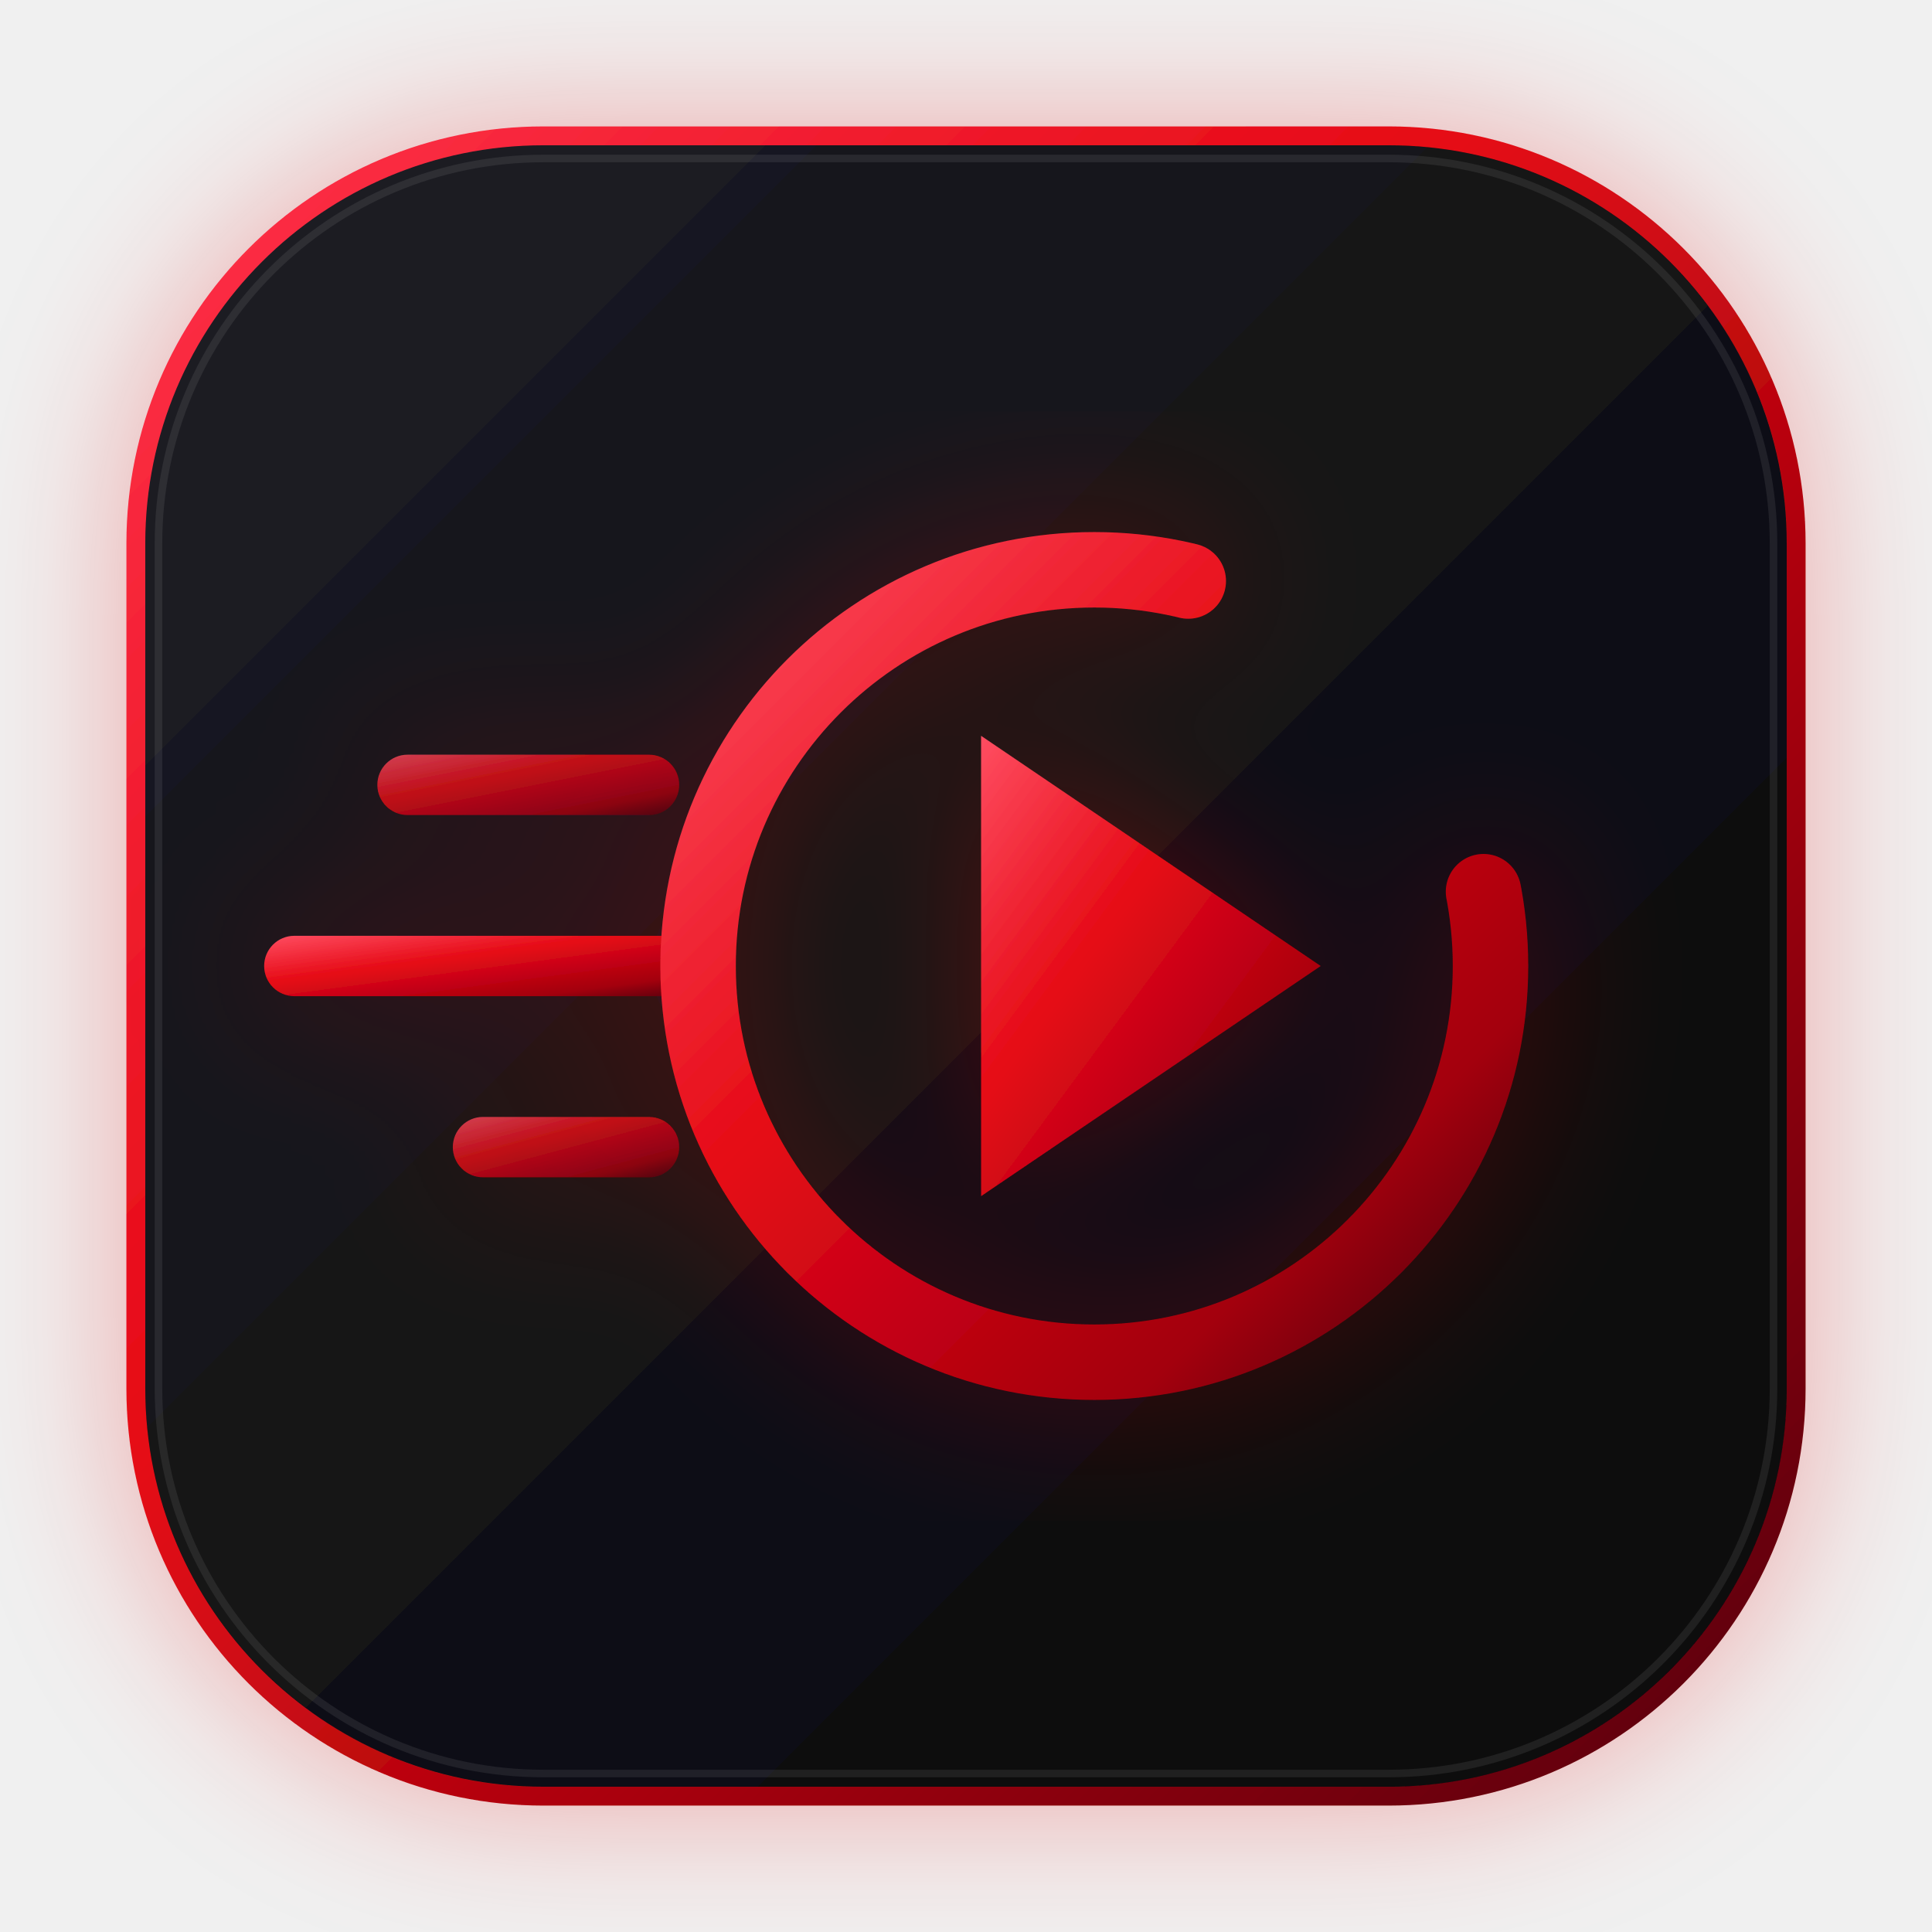
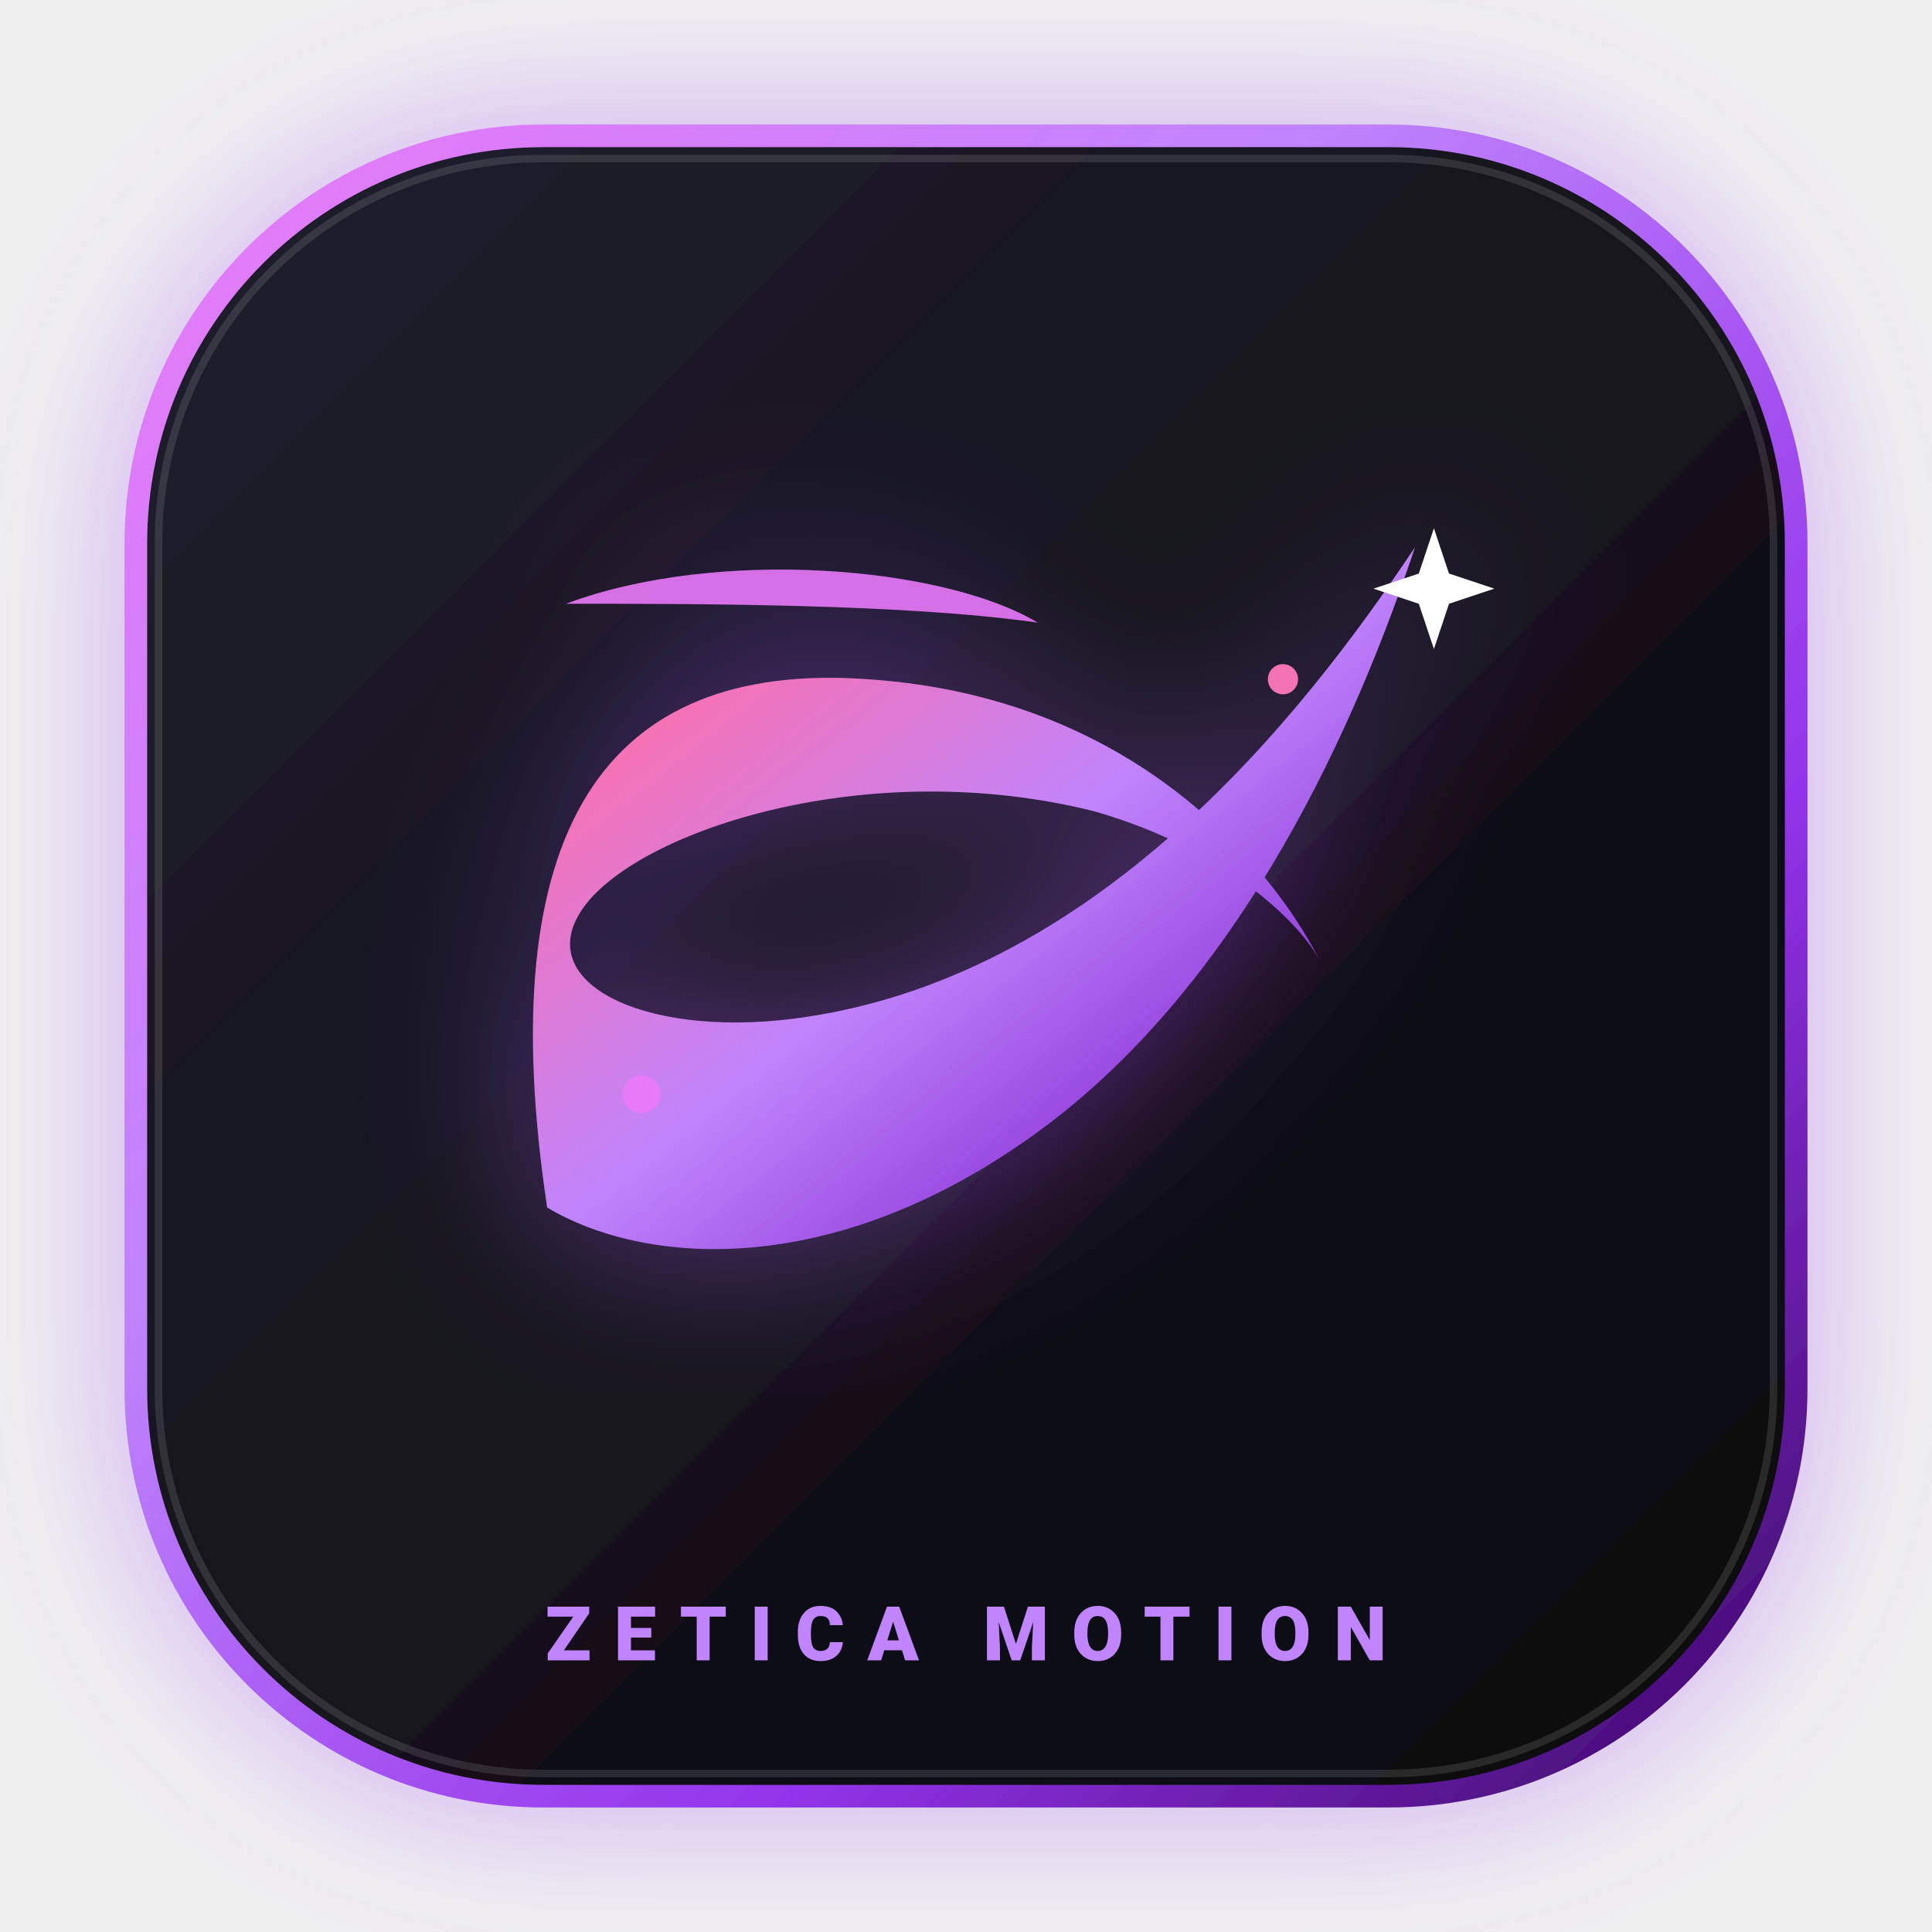
<svg xmlns="http://www.w3.org/2000/svg" viewBox="0 0 512 512" width="512" height="512">
  <defs>
-     <linearGradient id="bgPlate" x1="0%" y1="0%" x2="100%" y2="100%">
-       <stop offset="0%" stop-color="#1E1E26" />
-       <stop offset="50%" stop-color="#121216" />
-       <stop offset="100%" stop-color="#08080A" />
+     <linearGradient id="chassisGrad" x1="0%" y1="0%" x2="100%" y2="100%">
+       <stop offset="0%" stop-color="#211F2D" />
+       <stop offset="50%" stop-color="#14131C" />
+       <stop offset="100%" stop-color="#09080E" />
    </linearGradient>
-     <linearGradient id="rimGlow" x1="0%" y1="0%" x2="100%" y2="100%">
-       <stop offset="0%" stop-color="#FF334B" />
-       <stop offset="40%" stop-color="#E50914" />
-       <stop offset="100%" stop-color="#550009" />
+     <linearGradient id="violetRim" x1="0%" y1="0%" x2="100%" y2="100%">
+       <stop offset="0%" stop-color="#E879F9" />
+       <stop offset="35%" stop-color="#C084FC" />
+       <stop offset="70%" stop-color="#9333EA" />
+       <stop offset="100%" stop-color="#3B0764" />
    </linearGradient>
-     <linearGradient id="crimsonGrad" x1="0%" y1="0%" x2="100%" y2="100%">
-       <stop offset="0%" stop-color="#FF4D61" />
-       <stop offset="40%" stop-color="#E50914" />
-       <stop offset="80%" stop-color="#A30010" />
-       <stop offset="100%" stop-color="#4D0008" />
+     <linearGradient id="motionGlow" x1="0%" y1="0%" x2="100%" y2="100%">
+       <stop offset="0%" stop-color="#FFFFFF" />
+       <stop offset="20%" stop-color="#F472B6" />
+       <stop offset="50%" stop-color="#C084FC" />
+       <stop offset="85%" stop-color="#7E22CE" />
+       <stop offset="100%" stop-color="#3B0764" />
    </linearGradient>
-     <filter id="shadow" x="-20%" y="-20%" width="140%" height="140%">
-       <feDropShadow dx="0" dy="12" stdDeviation="16" flood-color="#000000" flood-opacity="0.75" />
-       <feDropShadow dx="0" dy="0" stdDeviation="20" flood-color="#E50914" flood-opacity="0.3" />
+     <filter id="glowShadow" x="-20%" y="-20%" width="140%" height="140%">
+       <feDropShadow dx="0" dy="10" stdDeviation="16" flood-color="#000000" flood-opacity="0.8" />
+       <feDropShadow dx="0" dy="0" stdDeviation="22" flood-color="#A855F7" flood-opacity="0.45" />
    </filter>
  </defs>
-   <circle cx="256" cy="256" r="210" fill="#E50914" opacity="0.12" />
-   <rect x="36" y="36" width="440" height="440" rx="108" fill="url(#bgPlate)" stroke="url(#rimGlow)" stroke-width="5" filter="url(#shadow)" />
-   <rect x="42" y="42" width="428" height="428" rx="102" fill="none" stroke="rgba(255, 255, 255, 0.08)" stroke-width="2" />
-   <g id="MotionFXGlyph" filter="url(#shadow)">
-     <rect x="100" y="200" width="80" height="16" rx="8" fill="url(#crimsonGrad)" opacity="0.8" />
-     <rect x="70" y="248" width="120" height="16" rx="8" fill="url(#crimsonGrad)" />
-     <rect x="120" y="296" width="60" height="16" rx="8" fill="url(#crimsonGrad)" opacity="0.8" />
-     <circle cx="290" cy="256" r="105" fill="none" stroke="url(#crimsonGrad)" stroke-width="20" stroke-linecap="round" stroke-dasharray="520 120" />
-     <polygon points="260,195 350,256 260,317" fill="url(#crimsonGrad)" />
+   <circle cx="256" cy="256" r="200" fill="#9333EA" opacity="0.18" />
+   <rect x="36" y="36" width="440" height="440" rx="108" fill="url(#chassisGrad)" stroke="url(#violetRim)" stroke-width="6" filter="url(#glowShadow)" />
+   <rect x="42" y="42" width="428" height="428" rx="102" fill="none" stroke="rgba(255, 255, 255, 0.12)" stroke-width="2" />
+   <g id="ZeticaMotionGlyph" filter="url(#glowShadow)">
+     <path d="M 145 320 C 170 335, 220 340, 275 300 C 330 260, 360 190, 375 145 C 345 190, 290 260, 210 270 C 170 275, 140 260, 155 240 C 170 220, 230 200, 290 215 C 325 225, 345 245, 350 255 C 340 235, 305 185, 230 180 C 160 175, 130 220, 145 320 Z" fill="url(#motionGlow)" />
+     <path d="M 150 160 C 190 145, 250 150, 275 165 C 240 160, 185 160, 150 160 Z" fill="#E879F9" opacity="0.9" />
+     <polygon points="380,140 384,152 396,156 384,160 380,172 376,160 364,156 376,152" fill="#FFFFFF" />
+     <circle cx="340" cy="180" r="4" fill="#F472B6" />
+     <circle cx="170" cy="290" r="5" fill="#E879F9" />
  </g>
+   <text x="256" y="440" font-family="-apple-system, BlinkMacSystemFont, 'Segoe UI', Roboto, sans-serif" font-size="20" font-weight="800" letter-spacing="6" fill="#C084FC" text-anchor="middle">ZETICA MOTION</text>
</svg>
